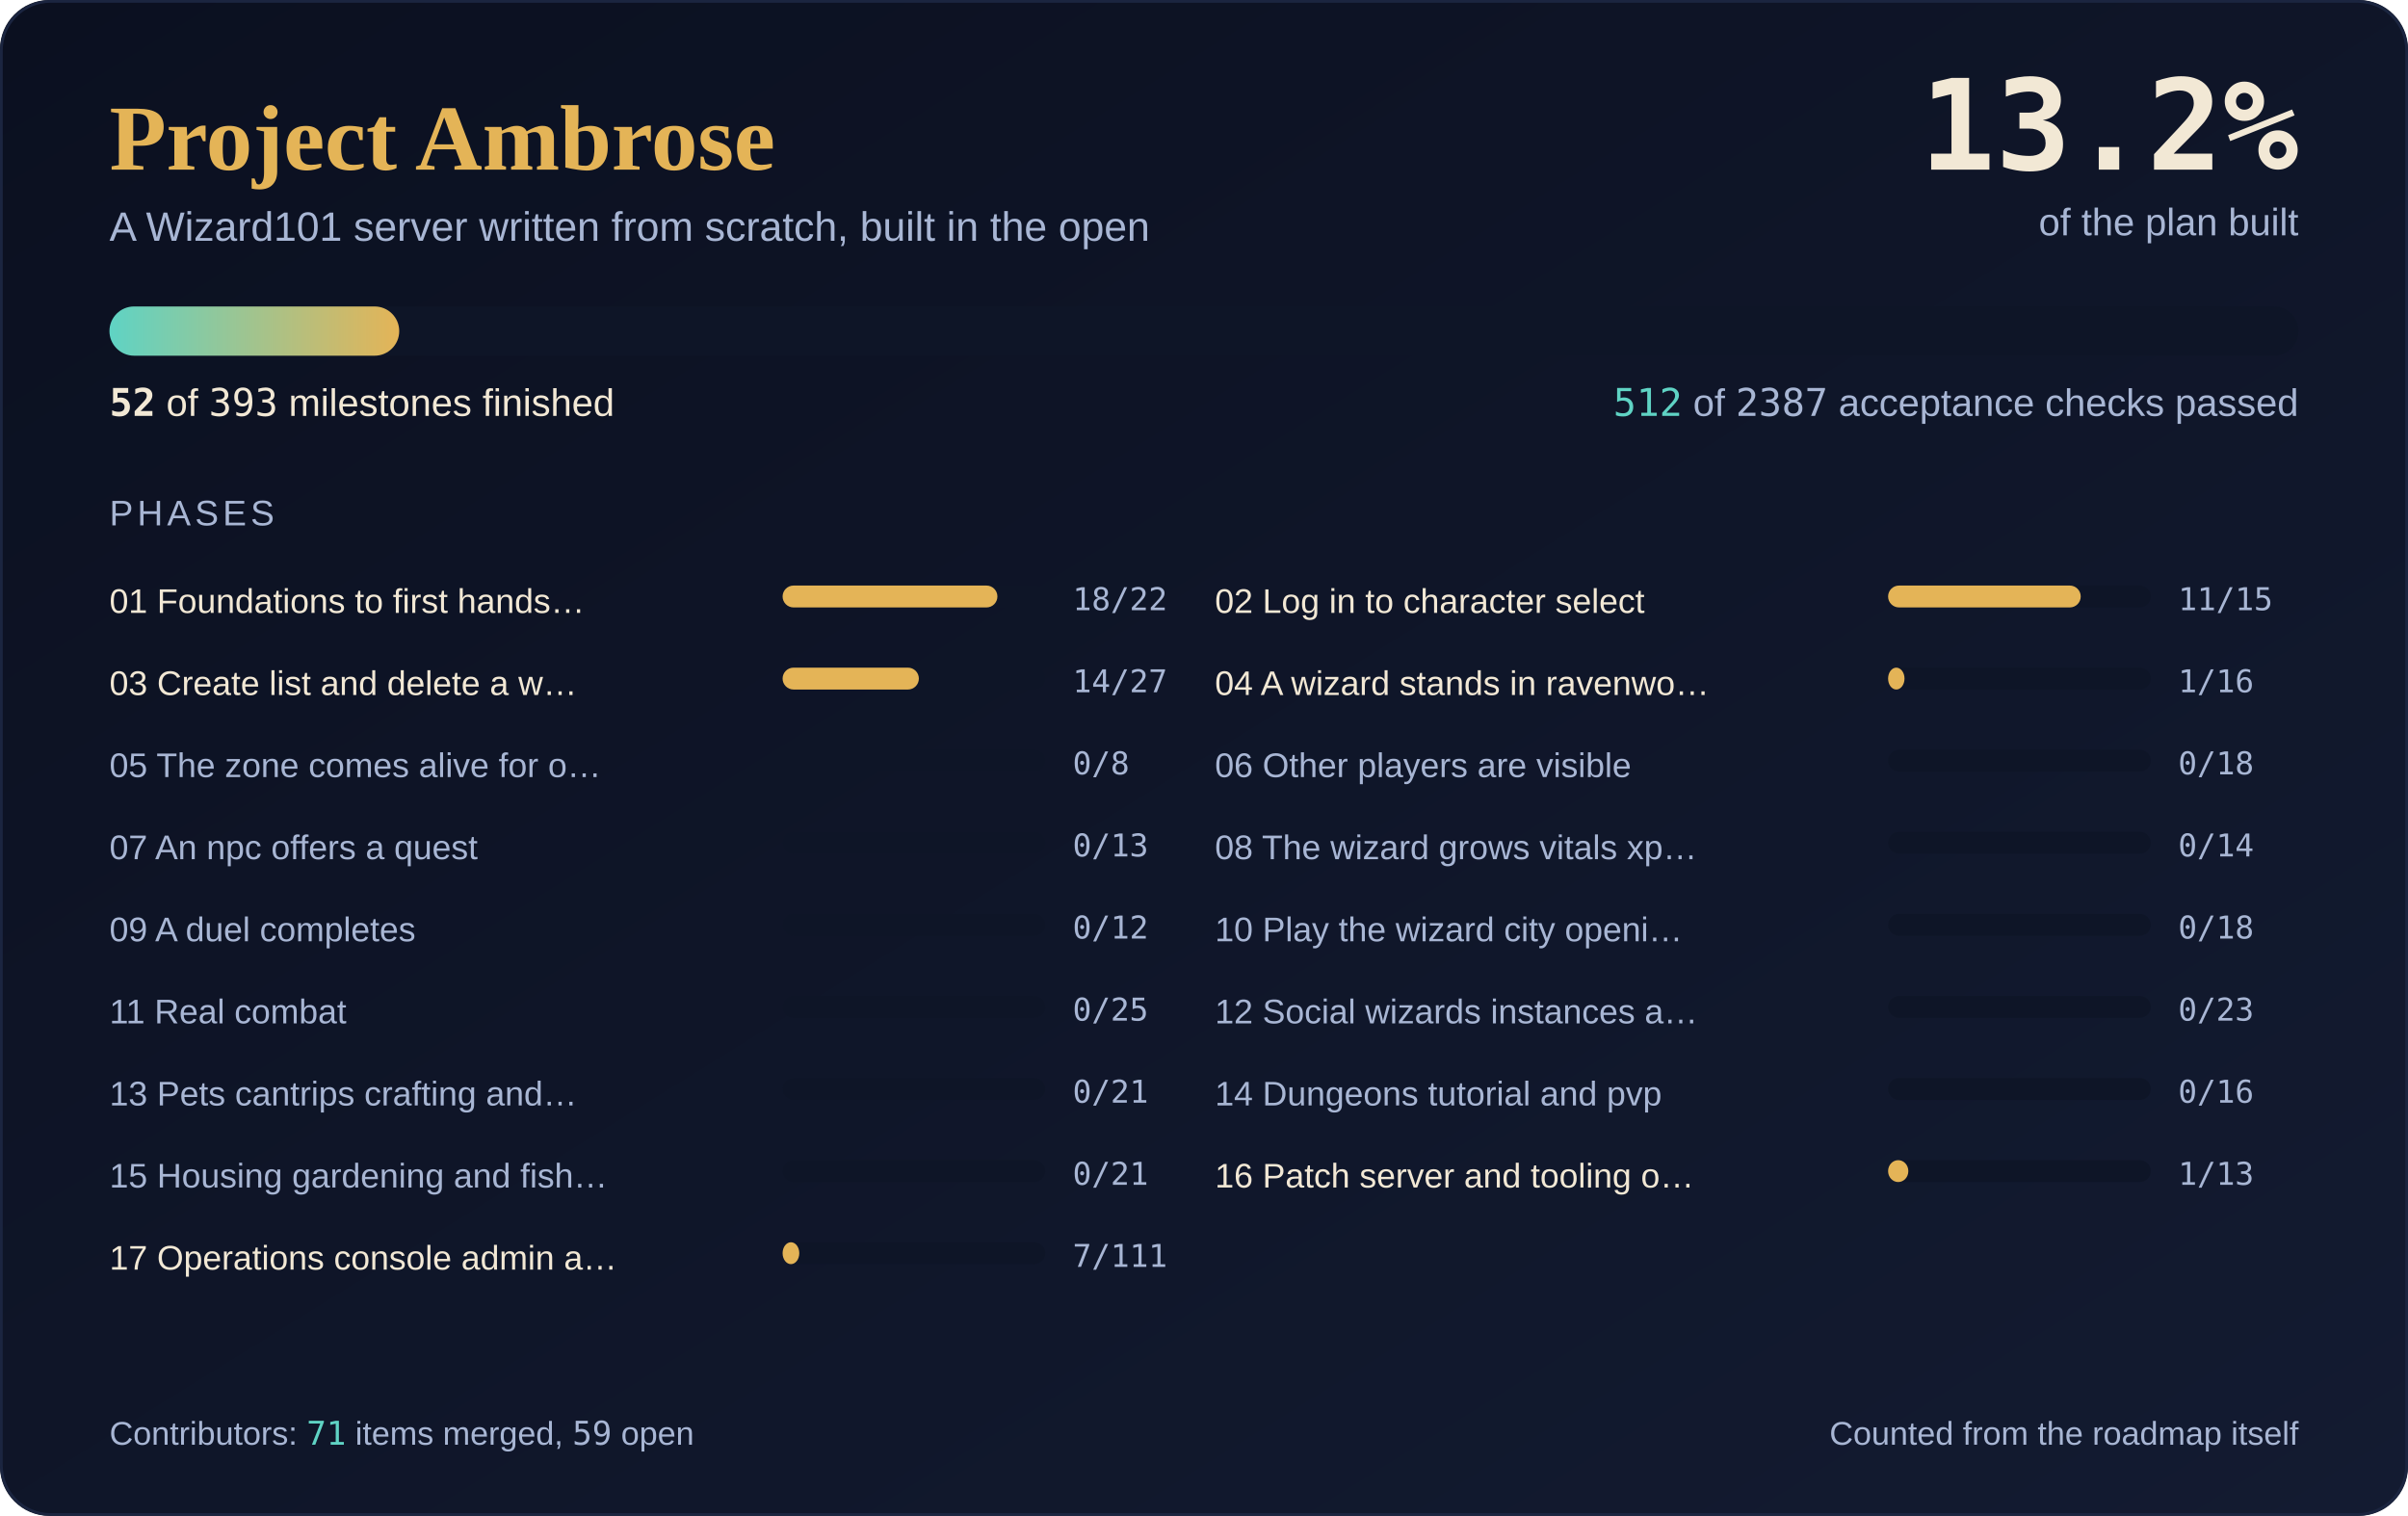
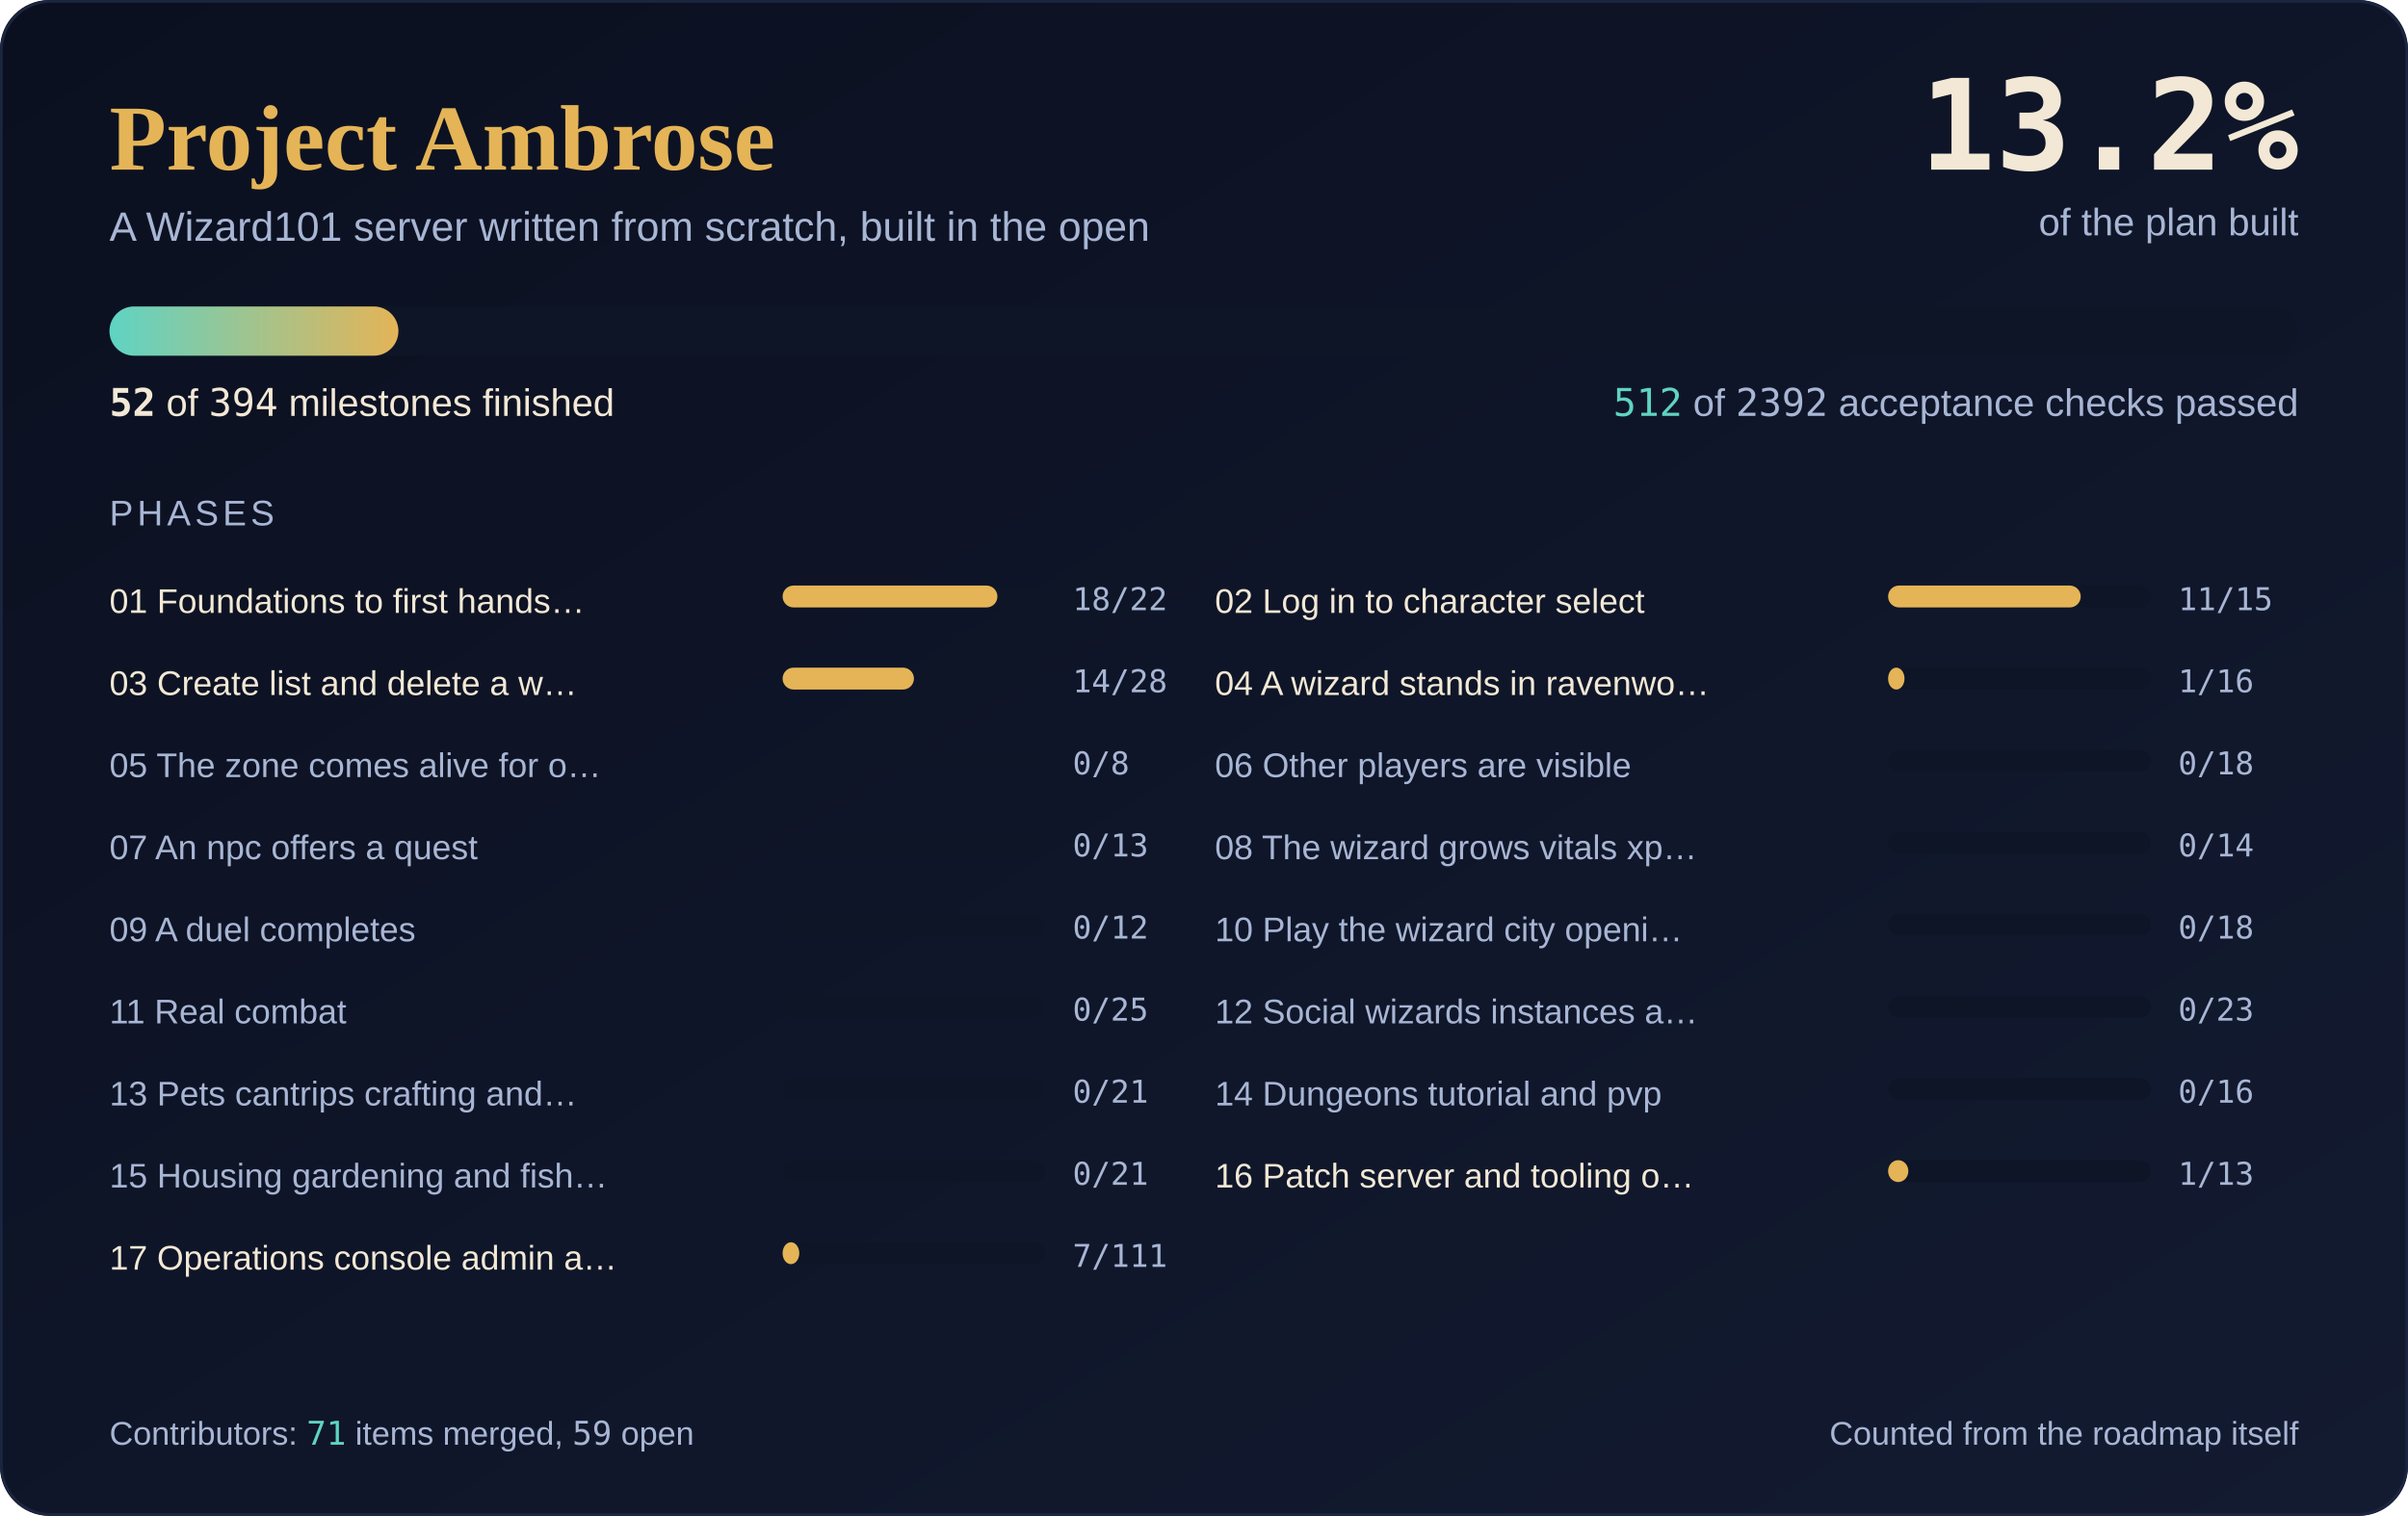
- <svg xmlns="http://www.w3.org/2000/svg" width="880" height="554" viewBox="0 0 880 554" role="img" aria-label="Project Ambrose progress: 52 of 393 milestones complete, 13.2 percent">
+ <svg xmlns="http://www.w3.org/2000/svg" width="880" height="554" viewBox="0 0 880 554" role="img" aria-label="Project Ambrose progress: 52 of 394 milestones complete, 13.2 percent">
  <defs>
    <linearGradient id="sky" x1="0" y1="0" x2="1" y2="1">
      <stop offset="0" stop-color="#0B1020" />
      <stop offset="1" stop-color="#131B31" />
    </linearGradient>
    <linearGradient id="fill" x1="0" y1="0" x2="1" y2="0">
      <stop offset="0" stop-color="#5FD3C4" />
      <stop offset="1" stop-color="#E4B457" />
    </linearGradient>
  </defs>
  <rect width="880" height="554" rx="18" fill="url(#sky)" />
  <rect x="0.5" y="0.5" width="879" height="553" rx="18" fill="none" stroke="#1B2540" />
  <text x="40" y="62" font-family="'Cormorant Garamond', Georgia, 'Times New Roman', serif" font-size="34" font-weight="600" fill="#E4B457">Project Ambrose</text>
  <text x="40" y="88" font-family="Karla, 'Segoe UI', 'Helvetica Neue', Arial, sans-serif" font-size="15" fill="#A8B6D4">A Wizard101 server written from scratch, built in the open</text>
  <text x="840" y="62" text-anchor="end" font-family="'JetBrains Mono', Consolas, 'DejaVu Sans Mono', monospace" font-size="46" font-weight="700" fill="#F2E8D5">13.2%</text>
  <text x="840" y="86" text-anchor="end" font-family="Karla, 'Segoe UI', 'Helvetica Neue', Arial, sans-serif" font-size="14" fill="#A8B6D4">of the plan built</text>
  <rect x="40" y="112" width="800" height="18" rx="9.0" fill="#0E1527" />
-   <rect x="40" y="112" width="105.9" height="18" rx="9.0" fill="url(#fill)" />
+   <rect x="40" y="112" width="105.6" height="18" rx="9.0" fill="url(#fill)" />
  <text x="40" y="152" font-family="Karla, 'Segoe UI', 'Helvetica Neue', Arial, sans-serif" font-size="14" fill="#F2E8D5">
-     <tspan font-family="'JetBrains Mono', Consolas, 'DejaVu Sans Mono', monospace" font-weight="700">52</tspan> of <tspan font-family="'JetBrains Mono', Consolas, 'DejaVu Sans Mono', monospace">393</tspan> milestones finished</text>
+     <tspan font-family="'JetBrains Mono', Consolas, 'DejaVu Sans Mono', monospace" font-weight="700">52</tspan> of <tspan font-family="'JetBrains Mono', Consolas, 'DejaVu Sans Mono', monospace">394</tspan> milestones finished</text>
  <text x="840" y="152" text-anchor="end" font-family="Karla, 'Segoe UI', 'Helvetica Neue', Arial, sans-serif" font-size="14" fill="#A8B6D4">
-     <tspan font-family="'JetBrains Mono', Consolas, 'DejaVu Sans Mono', monospace" fill="#5FD3C4">512</tspan> of <tspan font-family="'JetBrains Mono', Consolas, 'DejaVu Sans Mono', monospace">2387</tspan> acceptance checks passed</text>
+     <tspan font-family="'JetBrains Mono', Consolas, 'DejaVu Sans Mono', monospace" fill="#5FD3C4">512</tspan> of <tspan font-family="'JetBrains Mono', Consolas, 'DejaVu Sans Mono', monospace">2392</tspan> acceptance checks passed</text>
  <text x="40" y="192" font-family="Karla, 'Segoe UI', 'Helvetica Neue', Arial, sans-serif" font-size="13" fill="#A8B6D4" letter-spacing="1.5">PHASES</text>
  <text x="40" y="224" font-family="Karla, 'Segoe UI', 'Helvetica Neue', Arial, sans-serif" font-size="12.5" fill="#F2E8D5">01 Foundations to first hands…</text>
  <rect x="286" y="214" width="96" height="8" rx="4.0" fill="#0E1527" />
  <rect x="286" y="214" width="78.5" height="8" rx="4.0" fill="#E4B457" />
  <text x="392" y="223" font-family="'JetBrains Mono', Consolas, 'DejaVu Sans Mono', monospace" font-size="11.5" fill="#A8B6D4">18/22</text>
  <text x="444" y="224" font-family="Karla, 'Segoe UI', 'Helvetica Neue', Arial, sans-serif" font-size="12.5" fill="#F2E8D5">02 Log in to character select</text>
  <rect x="690" y="214" width="96" height="8" rx="4.0" fill="#0E1527" />
  <rect x="690" y="214" width="70.4" height="8" rx="4.0" fill="#E4B457" />
  <text x="796" y="223" font-family="'JetBrains Mono', Consolas, 'DejaVu Sans Mono', monospace" font-size="11.5" fill="#A8B6D4">11/15</text>
  <text x="40" y="254" font-family="Karla, 'Segoe UI', 'Helvetica Neue', Arial, sans-serif" font-size="12.5" fill="#F2E8D5">03 Create list and delete a w…</text>
  <rect x="286" y="244" width="96" height="8" rx="4.0" fill="#0E1527" />
-   <rect x="286" y="244" width="49.8" height="8" rx="4.0" fill="#E4B457" />
-   <text x="392" y="253" font-family="'JetBrains Mono', Consolas, 'DejaVu Sans Mono', monospace" font-size="11.5" fill="#A8B6D4">14/27</text>
+   <rect x="286" y="244" width="48.0" height="8" rx="4.0" fill="#E4B457" />
+   <text x="392" y="253" font-family="'JetBrains Mono', Consolas, 'DejaVu Sans Mono', monospace" font-size="11.5" fill="#A8B6D4">14/28</text>
  <text x="444" y="254" font-family="Karla, 'Segoe UI', 'Helvetica Neue', Arial, sans-serif" font-size="12.5" fill="#F2E8D5">04 A wizard stands in ravenwo…</text>
  <rect x="690" y="244" width="96" height="8" rx="4.0" fill="#0E1527" />
  <rect x="690" y="244" width="6.0" height="8" rx="4.0" fill="#E4B457" />
  <text x="796" y="253" font-family="'JetBrains Mono', Consolas, 'DejaVu Sans Mono', monospace" font-size="11.5" fill="#A8B6D4">1/16</text>
  <text x="40" y="284" font-family="Karla, 'Segoe UI', 'Helvetica Neue', Arial, sans-serif" font-size="12.5" fill="#A8B6D4">05 The zone comes alive for o…</text>
  <rect x="286" y="274" width="96" height="8" rx="4.0" fill="#0E1527" />
  <text x="392" y="283" font-family="'JetBrains Mono', Consolas, 'DejaVu Sans Mono', monospace" font-size="11.5" fill="#A8B6D4">0/8</text>
  <text x="444" y="284" font-family="Karla, 'Segoe UI', 'Helvetica Neue', Arial, sans-serif" font-size="12.5" fill="#A8B6D4">06 Other players are visible</text>
  <rect x="690" y="274" width="96" height="8" rx="4.0" fill="#0E1527" />
  <text x="796" y="283" font-family="'JetBrains Mono', Consolas, 'DejaVu Sans Mono', monospace" font-size="11.5" fill="#A8B6D4">0/18</text>
  <text x="40" y="314" font-family="Karla, 'Segoe UI', 'Helvetica Neue', Arial, sans-serif" font-size="12.5" fill="#A8B6D4">07 An npc offers a quest</text>
  <rect x="286" y="304" width="96" height="8" rx="4.0" fill="#0E1527" />
  <text x="392" y="313" font-family="'JetBrains Mono', Consolas, 'DejaVu Sans Mono', monospace" font-size="11.5" fill="#A8B6D4">0/13</text>
  <text x="444" y="314" font-family="Karla, 'Segoe UI', 'Helvetica Neue', Arial, sans-serif" font-size="12.5" fill="#A8B6D4">08 The wizard grows vitals xp…</text>
  <rect x="690" y="304" width="96" height="8" rx="4.0" fill="#0E1527" />
  <text x="796" y="313" font-family="'JetBrains Mono', Consolas, 'DejaVu Sans Mono', monospace" font-size="11.5" fill="#A8B6D4">0/14</text>
  <text x="40" y="344" font-family="Karla, 'Segoe UI', 'Helvetica Neue', Arial, sans-serif" font-size="12.5" fill="#A8B6D4">09 A duel completes</text>
  <rect x="286" y="334" width="96" height="8" rx="4.0" fill="#0E1527" />
  <text x="392" y="343" font-family="'JetBrains Mono', Consolas, 'DejaVu Sans Mono', monospace" font-size="11.5" fill="#A8B6D4">0/12</text>
  <text x="444" y="344" font-family="Karla, 'Segoe UI', 'Helvetica Neue', Arial, sans-serif" font-size="12.5" fill="#A8B6D4">10 Play the wizard city openi…</text>
  <rect x="690" y="334" width="96" height="8" rx="4.0" fill="#0E1527" />
  <text x="796" y="343" font-family="'JetBrains Mono', Consolas, 'DejaVu Sans Mono', monospace" font-size="11.5" fill="#A8B6D4">0/18</text>
  <text x="40" y="374" font-family="Karla, 'Segoe UI', 'Helvetica Neue', Arial, sans-serif" font-size="12.5" fill="#A8B6D4">11 Real combat</text>
  <rect x="286" y="364" width="96" height="8" rx="4.0" fill="#0E1527" />
  <text x="392" y="373" font-family="'JetBrains Mono', Consolas, 'DejaVu Sans Mono', monospace" font-size="11.5" fill="#A8B6D4">0/25</text>
  <text x="444" y="374" font-family="Karla, 'Segoe UI', 'Helvetica Neue', Arial, sans-serif" font-size="12.5" fill="#A8B6D4">12 Social wizards instances a…</text>
  <rect x="690" y="364" width="96" height="8" rx="4.0" fill="#0E1527" />
  <text x="796" y="373" font-family="'JetBrains Mono', Consolas, 'DejaVu Sans Mono', monospace" font-size="11.5" fill="#A8B6D4">0/23</text>
  <text x="40" y="404" font-family="Karla, 'Segoe UI', 'Helvetica Neue', Arial, sans-serif" font-size="12.5" fill="#A8B6D4">13 Pets cantrips crafting and…</text>
  <rect x="286" y="394" width="96" height="8" rx="4.0" fill="#0E1527" />
  <text x="392" y="403" font-family="'JetBrains Mono', Consolas, 'DejaVu Sans Mono', monospace" font-size="11.5" fill="#A8B6D4">0/21</text>
  <text x="444" y="404" font-family="Karla, 'Segoe UI', 'Helvetica Neue', Arial, sans-serif" font-size="12.5" fill="#A8B6D4">14 Dungeons tutorial and pvp</text>
  <rect x="690" y="394" width="96" height="8" rx="4.0" fill="#0E1527" />
  <text x="796" y="403" font-family="'JetBrains Mono', Consolas, 'DejaVu Sans Mono', monospace" font-size="11.5" fill="#A8B6D4">0/16</text>
  <text x="40" y="434" font-family="Karla, 'Segoe UI', 'Helvetica Neue', Arial, sans-serif" font-size="12.5" fill="#A8B6D4">15 Housing gardening and fish…</text>
  <rect x="286" y="424" width="96" height="8" rx="4.0" fill="#0E1527" />
  <text x="392" y="433" font-family="'JetBrains Mono', Consolas, 'DejaVu Sans Mono', monospace" font-size="11.5" fill="#A8B6D4">0/21</text>
  <text x="444" y="434" font-family="Karla, 'Segoe UI', 'Helvetica Neue', Arial, sans-serif" font-size="12.5" fill="#F2E8D5">16 Patch server and tooling o…</text>
  <rect x="690" y="424" width="96" height="8" rx="4.0" fill="#0E1527" />
  <rect x="690" y="424" width="7.4" height="8" rx="4.0" fill="#E4B457" />
  <text x="796" y="433" font-family="'JetBrains Mono', Consolas, 'DejaVu Sans Mono', monospace" font-size="11.5" fill="#A8B6D4">1/13</text>
  <text x="40" y="464" font-family="Karla, 'Segoe UI', 'Helvetica Neue', Arial, sans-serif" font-size="12.5" fill="#F2E8D5">17 Operations console admin a…</text>
  <rect x="286" y="454" width="96" height="8" rx="4.0" fill="#0E1527" />
  <rect x="286" y="454" width="6.1" height="8" rx="4.0" fill="#E4B457" />
  <text x="392" y="463" font-family="'JetBrains Mono', Consolas, 'DejaVu Sans Mono', monospace" font-size="11.5" fill="#A8B6D4">7/111</text>
  <text x="40" y="528" font-family="Karla, 'Segoe UI', 'Helvetica Neue', Arial, sans-serif" font-size="12" fill="#A8B6D4">Contributors: <tspan font-family="'JetBrains Mono', Consolas, 'DejaVu Sans Mono', monospace" fill="#5FD3C4">71</tspan> items merged, <tspan font-family="'JetBrains Mono', Consolas, 'DejaVu Sans Mono', monospace">59</tspan> open</text>
  <text x="840" y="528" text-anchor="end" font-family="Karla, 'Segoe UI', 'Helvetica Neue', Arial, sans-serif" font-size="12" fill="#A8B6D4">Counted from the roadmap itself</text>
</svg>
